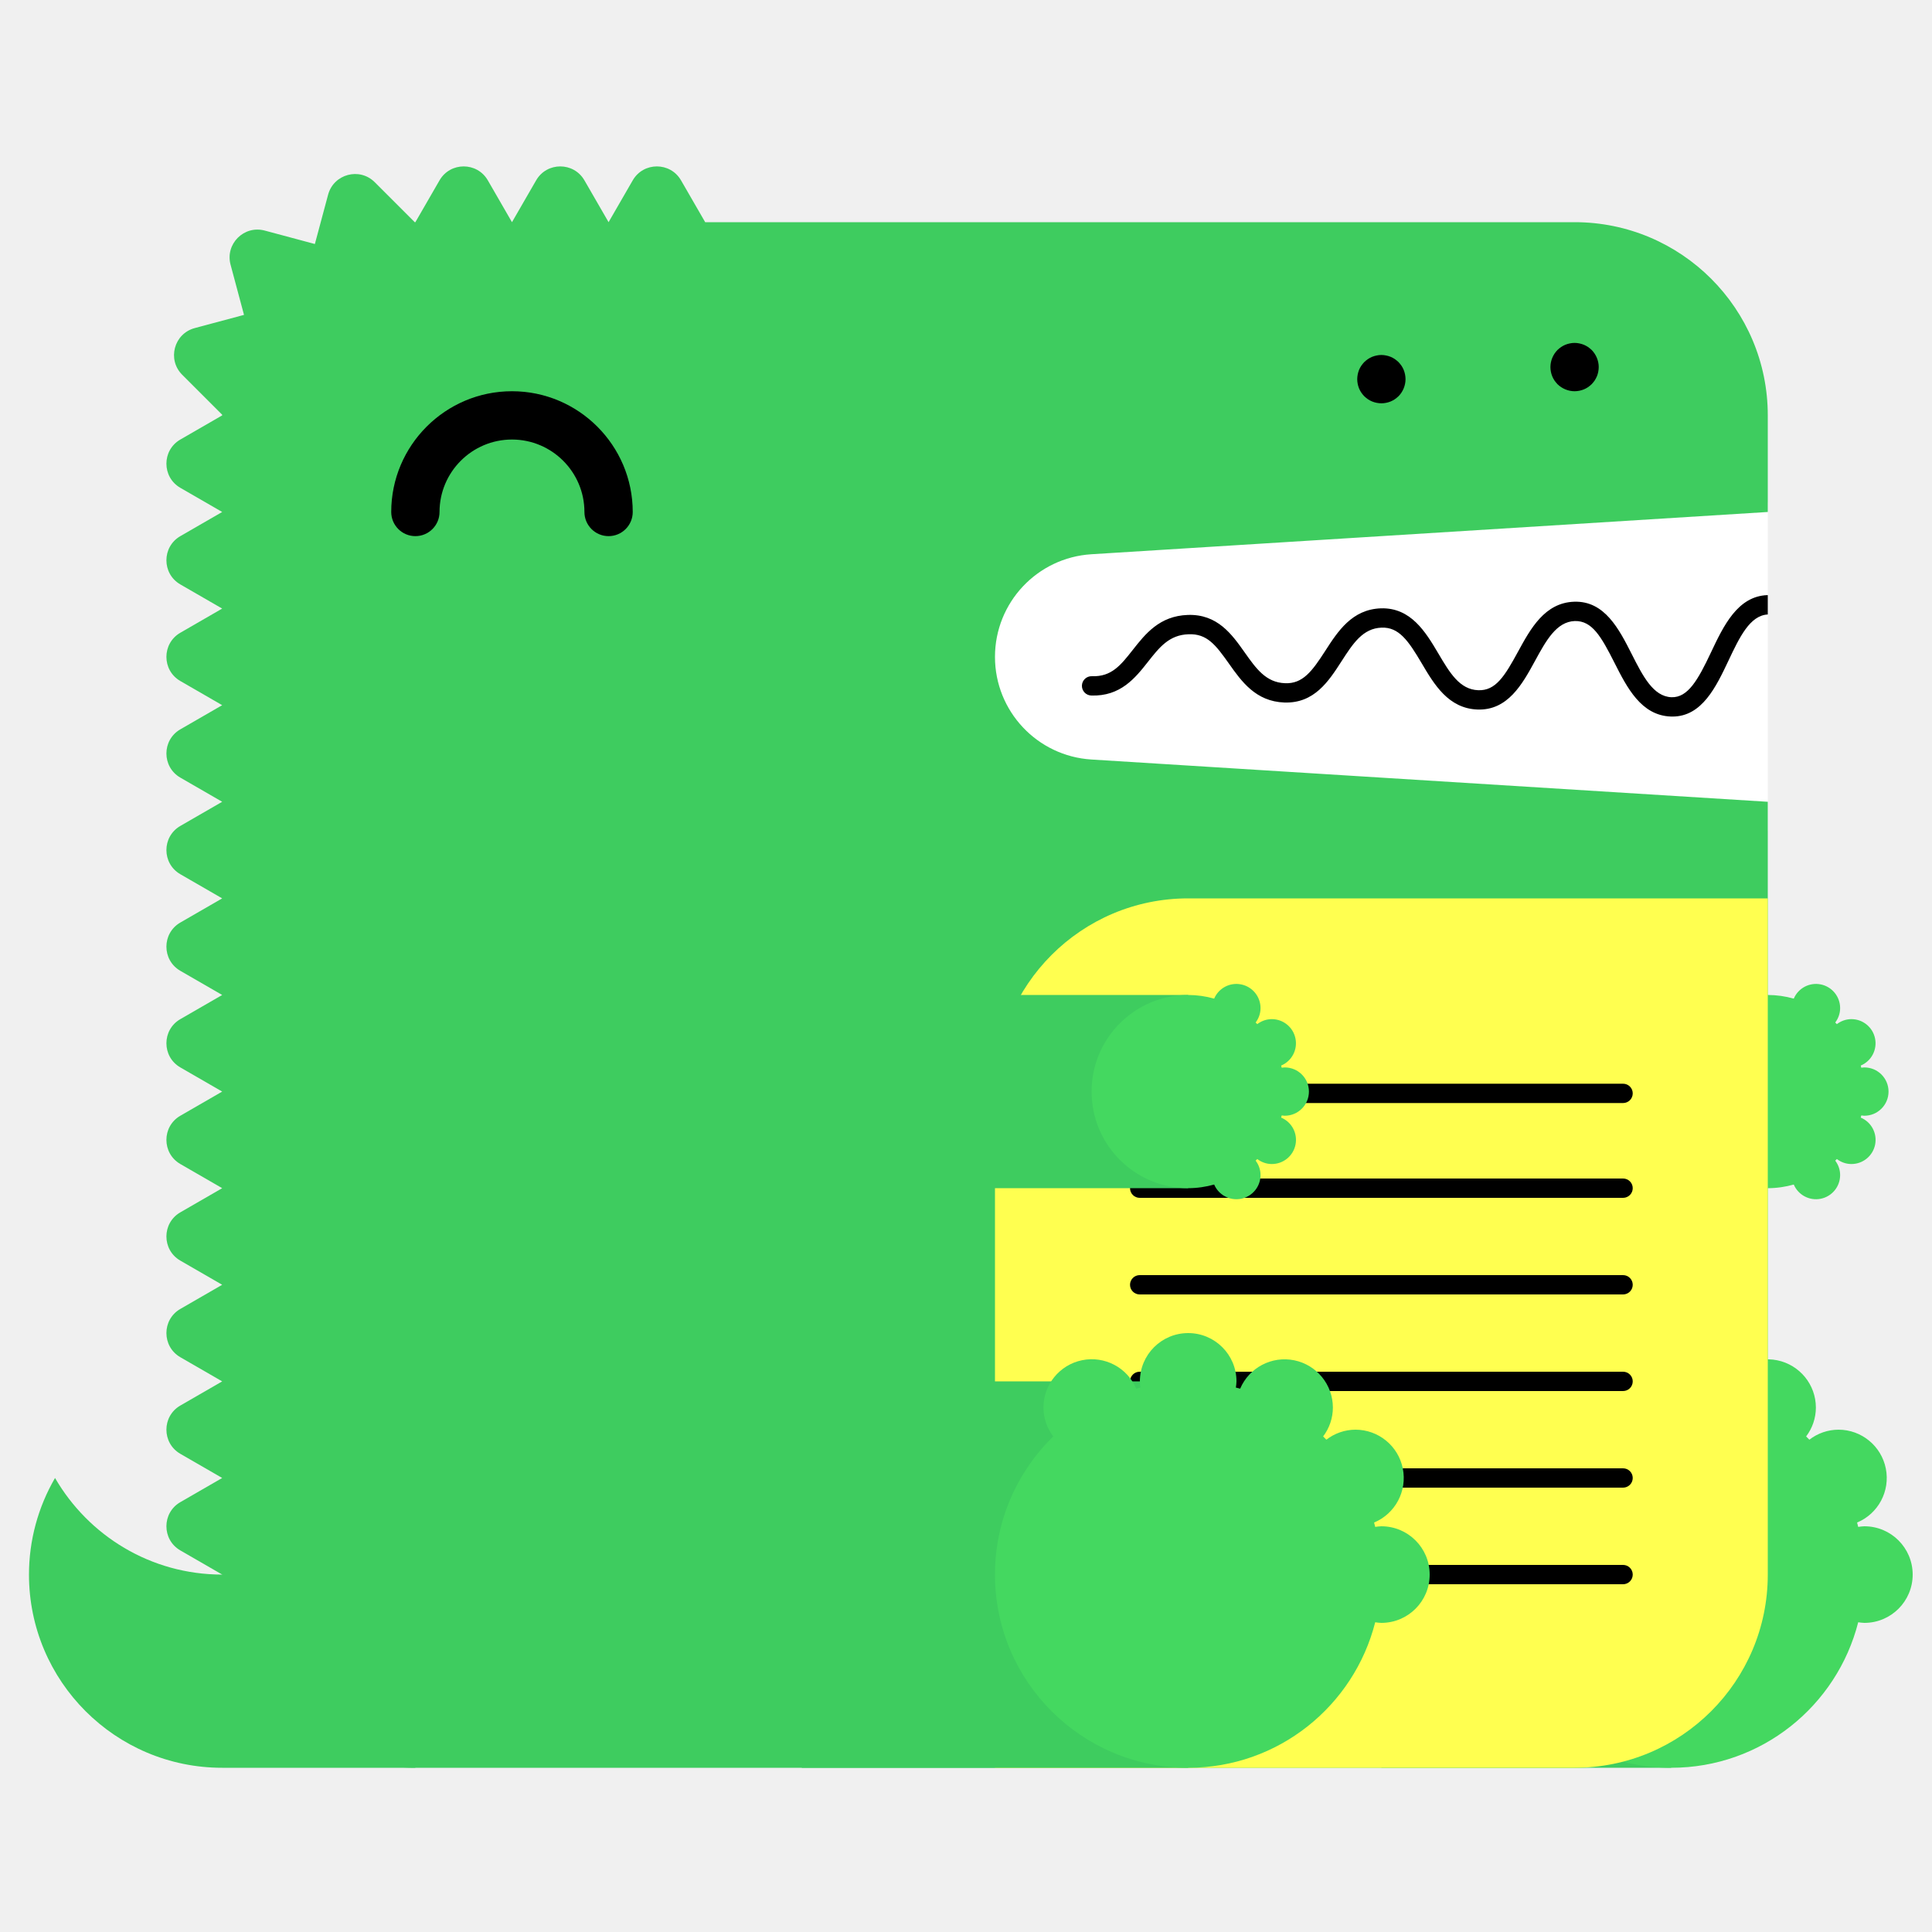
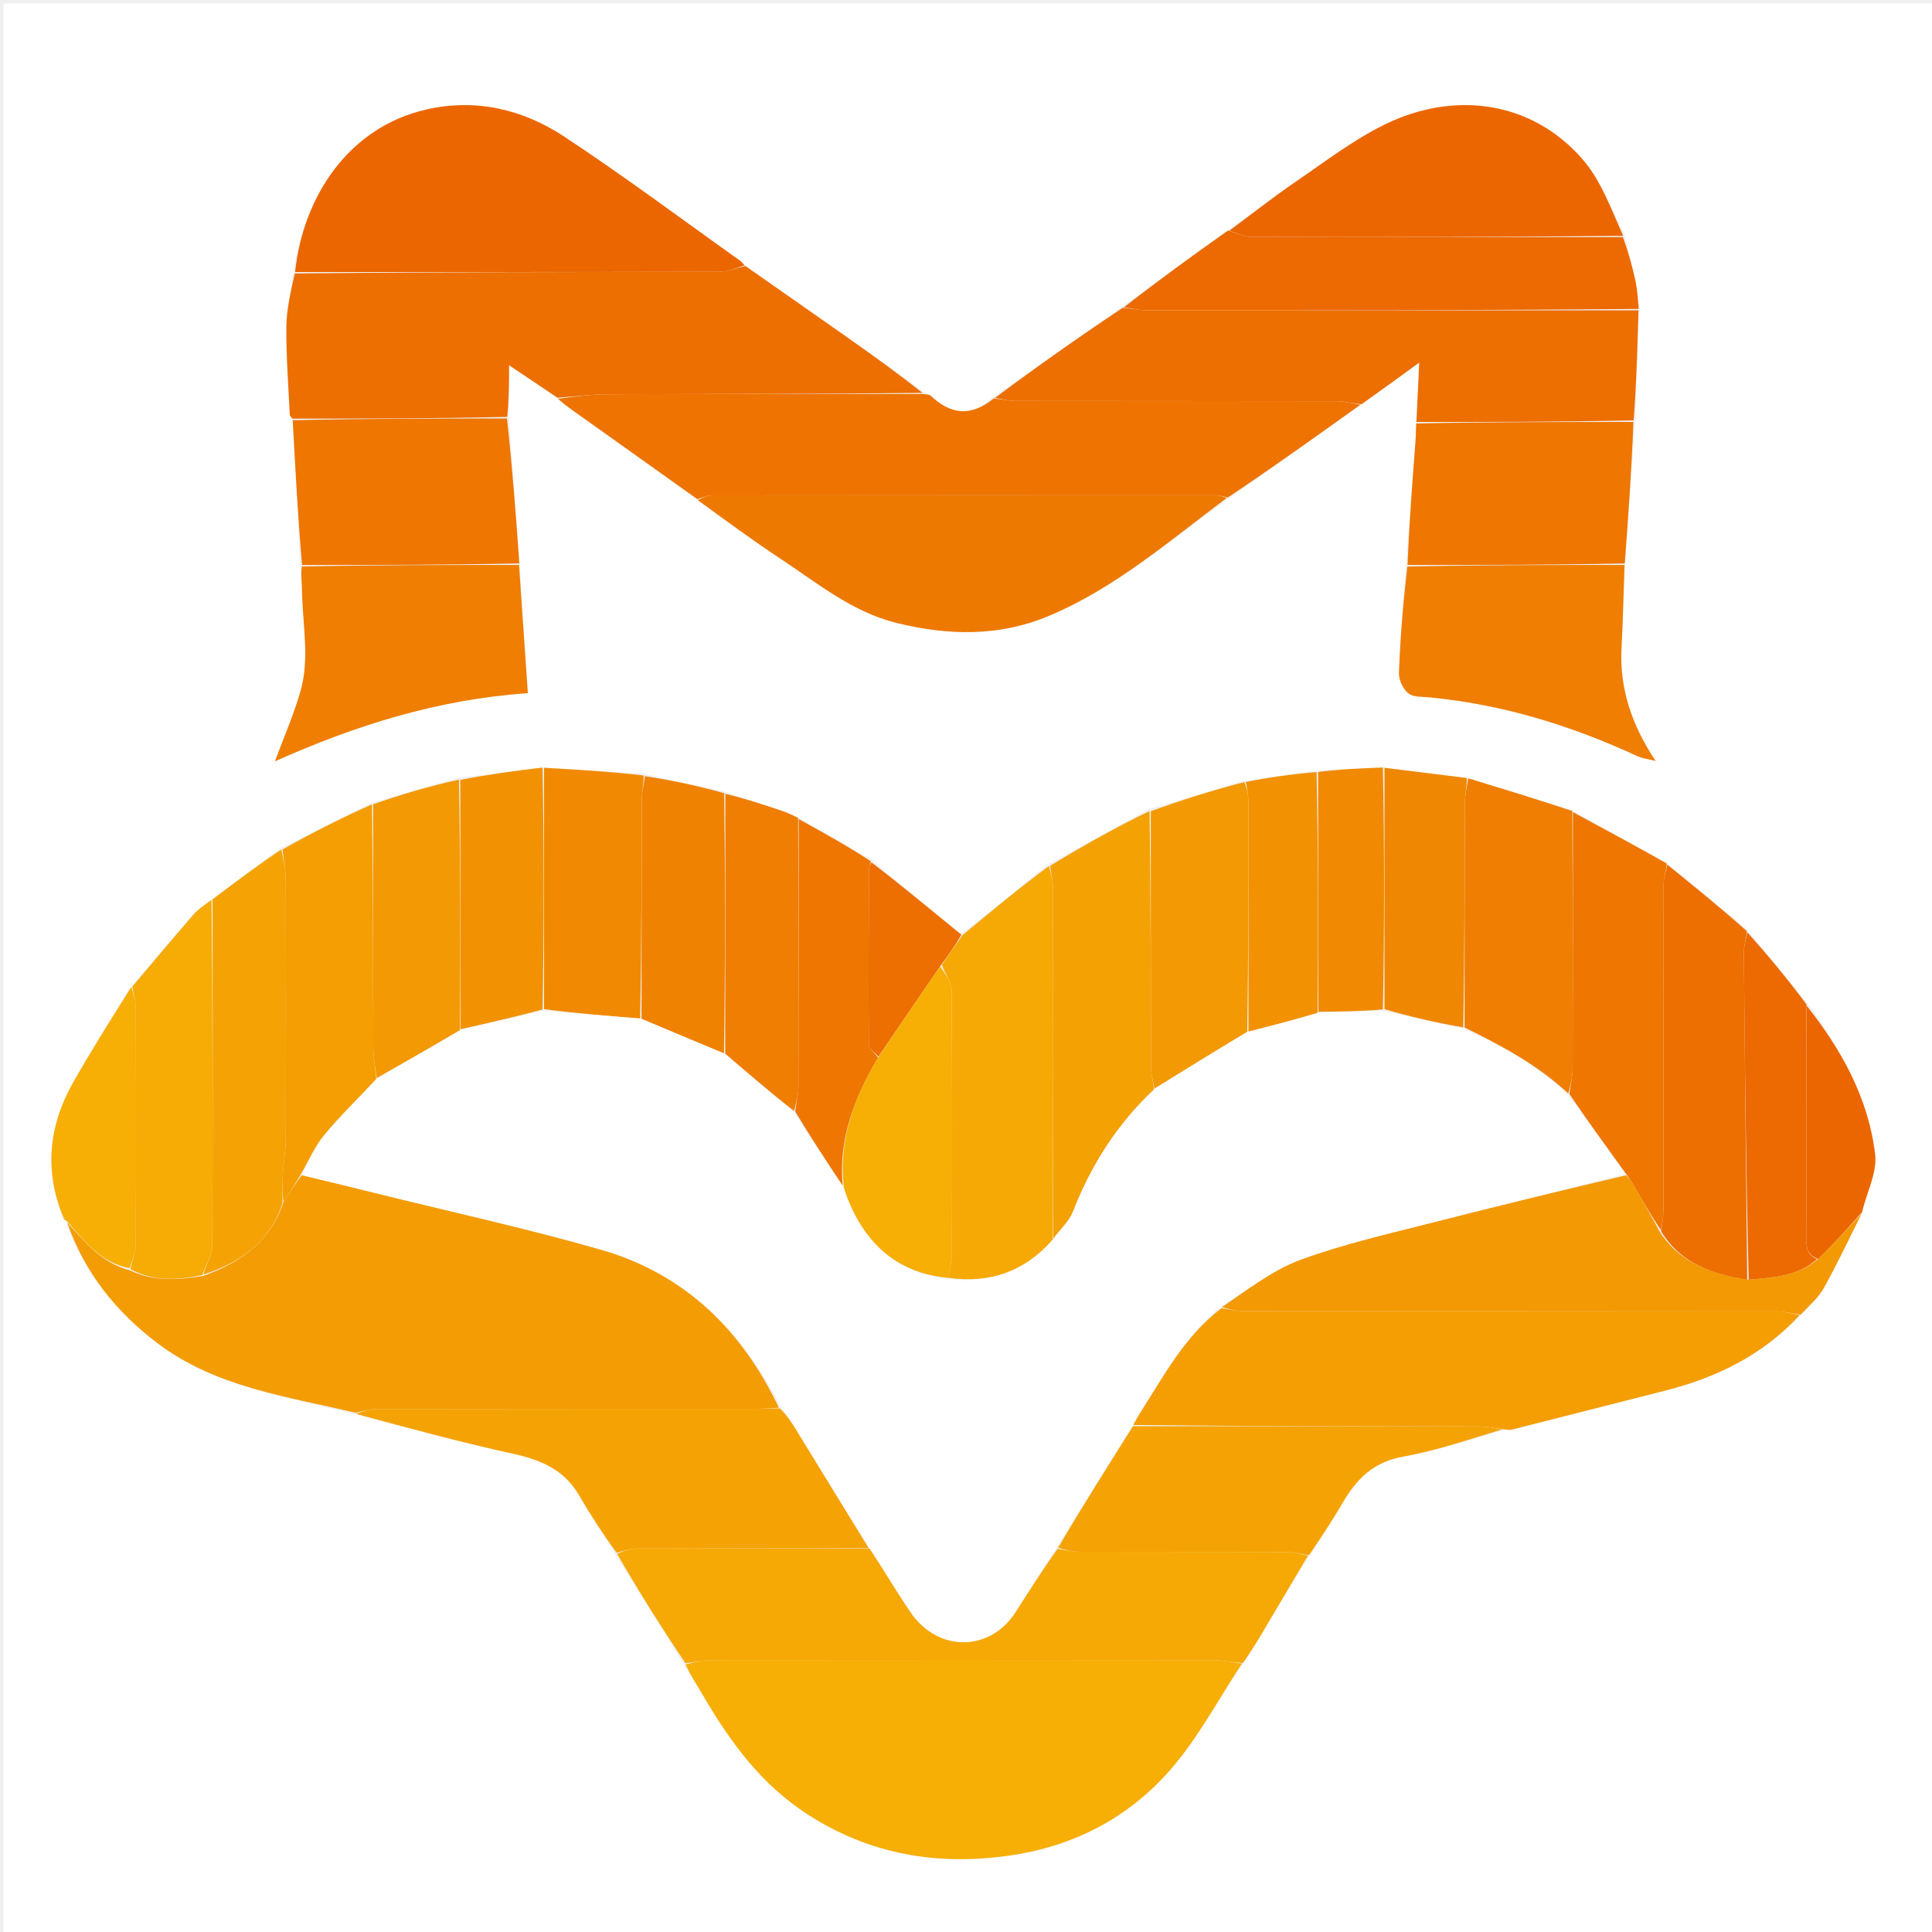
- <svg xmlns="http://www.w3.org/2000/svg" width="200" height="200" viewBox="0 0 200 200">
-   <g fill="none" fill-rule="evenodd">
-     <path fill="#FFF" d="M99 52h84v34H99z" />
-     <path d="M23 163c-7.398 0-13.843-4.027-17.303-10A19.886 19.886 0 0 0 3 163c0 11.046 8.954 20 20 20h20v-20H23z" fill="#3ECC5F" />
-     <path d="M112.98 57.376L183 53V43c0-11.046-8.954-20-20-20H73l-2.5-4.33c-1.112-1.925-3.889-1.925-5 0L63 23l-2.5-4.33c-1.111-1.925-3.889-1.925-5 0L53 23l-2.5-4.33c-1.111-1.925-3.889-1.925-5 0L43 23c-.022 0-.042.003-.065.003l-4.142-4.141c-1.57-1.571-4.252-.853-4.828 1.294l-1.369 5.104-5.192-1.392c-2.148-.575-4.111 1.389-3.535 3.536l1.39 5.193-5.102 1.367c-2.148.576-2.867 3.259-1.296 4.83l4.142 4.142c0 .021-.003.042-.003.064l-4.33 2.5c-1.925 1.111-1.925 3.889 0 5L23 53l-4.33 2.5c-1.925 1.111-1.925 3.889 0 5L23 63l-4.33 2.5c-1.925 1.111-1.925 3.889 0 5L23 73l-4.33 2.5c-1.925 1.111-1.925 3.889 0 5L23 83l-4.33 2.5c-1.925 1.111-1.925 3.889 0 5L23 93l-4.33 2.5c-1.925 1.111-1.925 3.889 0 5L23 103l-4.33 2.5c-1.925 1.111-1.925 3.889 0 5L23 113l-4.33 2.5c-1.925 1.111-1.925 3.889 0 5L23 123l-4.33 2.5c-1.925 1.111-1.925 3.889 0 5L23 133l-4.33 2.5c-1.925 1.111-1.925 3.889 0 5L23 143l-4.33 2.5c-1.925 1.111-1.925 3.889 0 5L23 153l-4.33 2.5c-1.925 1.111-1.925 3.889 0 5L23 163c0 11.046 8.954 20 20 20h120c11.046 0 20-8.954 20-20V83l-70.02-4.376A10.645 10.645 0 0 1 103 68c0-5.621 4.37-10.273 9.98-10.624" fill="#3ECC5F" />
-     <path fill="#3ECC5F" d="M143 183h30v-40h-30z" />
-     <path d="M193 158c-.219 0-.428.037-.639.064-.038-.15-.074-.301-.116-.451A5 5 0 0 0 190.32 148a4.96 4.96 0 0 0-3.016 1.036 26.531 26.531 0 0 0-.335-.336 4.955 4.955 0 0 0 1.011-2.987 5 5 0 0 0-9.599-1.959c-.148-.042-.297-.077-.445-.115.027-.211.064-.42.064-.639a5 5 0 0 0-5-5 5 5 0 0 0-5 5c0 .219.037.428.064.639-.148.038-.297.073-.445.115a4.998 4.998 0 0 0-9.599 1.959c0 1.125.384 2.151 1.011 2.987-3.717 3.632-6.031 8.693-6.031 14.3 0 11.046 8.954 20 20 20 9.339 0 17.16-6.41 19.361-15.064.211.027.42.064.639.064a5 5 0 0 0 5-5 5 5 0 0 0-5-5" fill="#44D860" />
-     <path fill="#3ECC5F" d="M153 123h30v-20h-30z" />
-     <path d="M193 115.5a2.5 2.5 0 1 0 0-5c-.109 0-.214.019-.319.032-.02-.075-.037-.15-.058-.225a2.501 2.501 0 0 0-.963-4.807c-.569 0-1.088.197-1.508.518a6.653 6.653 0 0 0-.168-.168c.314-.417.506-.931.506-1.494a2.5 2.5 0 0 0-4.8-.979A9.987 9.987 0 0 0 183 103c-5.522 0-10 4.478-10 10s4.478 10 10 10c.934 0 1.833-.138 2.69-.377a2.5 2.5 0 0 0 4.8-.979c0-.563-.192-1.077-.506-1.494.057-.055.113-.111.168-.168.42.321.939.518 1.508.518a2.5 2.5 0 0 0 .963-4.807c.021-.074.038-.15.058-.225.105.013.21.032.319.032" fill="#44D860" />
-     <path d="M63 55.5a2.5 2.5 0 0 1-2.5-2.5c0-4.136-3.364-7.5-7.5-7.5s-7.5 3.364-7.5 7.5a2.5 2.5 0 1 1-5 0c0-6.893 5.607-12.5 12.5-12.5S65.5 46.107 65.5 53a2.5 2.5 0 0 1-2.5 2.5" fill="#000" />
-     <path d="M103 183h60c11.046 0 20-8.954 20-20V93h-60c-11.046 0-20 8.954-20 20v70z" fill="#FFFF50" />
-     <path d="M168.02 124h-50.04a1 1 0 1 1 0-2h50.04a1 1 0 1 1 0 2m0 20h-50.04a1 1 0 1 1 0-2h50.04a1 1 0 1 1 0 2m0 20h-50.04a1 1 0 1 1 0-2h50.04a1 1 0 1 1 0 2m0-49.814h-50.04a1 1 0 1 1 0-2h50.04a1 1 0 1 1 0 2m0 19.814h-50.04a1 1 0 1 1 0-2h50.04a1 1 0 1 1 0 2m0 20h-50.04a1 1 0 1 1 0-2h50.04a1 1 0 1 1 0 2M183 61.611c-.012 0-.022-.006-.034-.005-3.09.105-4.552 3.196-5.842 5.923-1.346 2.85-2.387 4.703-4.093 4.647-1.889-.068-2.969-2.202-4.113-4.46-1.314-2.594-2.814-5.536-5.963-5.426-3.046.104-4.513 2.794-5.807 5.167-1.377 2.528-2.314 4.065-4.121 3.994-1.927-.07-2.951-1.805-4.136-3.813-1.321-2.236-2.848-4.75-5.936-4.664-2.994.103-4.465 2.385-5.763 4.4-1.373 2.13-2.335 3.428-4.165 3.351-1.973-.07-2.992-1.51-4.171-3.177-1.324-1.873-2.816-3.993-5.895-3.89-2.928.1-4.399 1.97-5.696 3.618-1.232 1.564-2.194 2.802-4.229 2.724a1 1 0 0 0-.072 2c3.017.101 4.545-1.8 5.872-3.487 1.177-1.496 2.193-2.787 4.193-2.855 1.926-.082 2.829 1.115 4.195 3.045 1.297 1.834 2.769 3.914 5.731 4.021 3.103.104 4.596-2.215 5.918-4.267 1.182-1.834 2.202-3.417 4.15-3.484 1.793-.067 2.769 1.35 4.145 3.681 1.297 2.197 2.766 4.686 5.787 4.796 3.125.108 4.634-2.62 5.949-5.035 1.139-2.088 2.214-4.06 4.119-4.126 1.793-.042 2.728 1.595 4.111 4.33 1.292 2.553 2.757 5.445 5.825 5.556l.169.003c3.064 0 4.518-3.075 5.805-5.794 1.139-2.41 2.217-4.68 4.067-4.773v-2z" fill="#000" />
-     <path fill="#3ECC5F" d="M83 183h40v-40H83z" />
-     <path d="M143 158c-.219 0-.428.037-.639.064-.038-.15-.074-.301-.116-.451A5 5 0 0 0 140.32 148a4.96 4.96 0 0 0-3.016 1.036 26.531 26.531 0 0 0-.335-.336 4.955 4.955 0 0 0 1.011-2.987 5 5 0 0 0-9.599-1.959c-.148-.042-.297-.077-.445-.115.027-.211.064-.42.064-.639a5 5 0 0 0-5-5 5 5 0 0 0-5 5c0 .219.037.428.064.639-.148.038-.297.073-.445.115a4.998 4.998 0 0 0-9.599 1.959c0 1.125.384 2.151 1.011 2.987-3.717 3.632-6.031 8.693-6.031 14.3 0 11.046 8.954 20 20 20 9.339 0 17.16-6.41 19.361-15.064.211.027.42.064.639.064a5 5 0 0 0 5-5 5 5 0 0 0-5-5" fill="#44D860" />
-     <path fill="#3ECC5F" d="M83 123h40v-20H83z" />
-     <path d="M133 115.5a2.5 2.5 0 1 0 0-5c-.109 0-.214.019-.319.032-.02-.075-.037-.15-.058-.225a2.501 2.501 0 0 0-.963-4.807c-.569 0-1.088.197-1.508.518a6.653 6.653 0 0 0-.168-.168c.314-.417.506-.931.506-1.494a2.5 2.5 0 0 0-4.8-.979A9.987 9.987 0 0 0 123 103c-5.522 0-10 4.478-10 10s4.478 10 10 10c.934 0 1.833-.138 2.69-.377a2.5 2.5 0 0 0 4.8-.979c0-.563-.192-1.077-.506-1.494.057-.055.113-.111.168-.168.42.321.939.518 1.508.518a2.5 2.5 0 0 0 .963-4.807c.021-.074.038-.15.058-.225.105.013.21.032.319.032" fill="#44D860" />
-     <path d="M143 41.75c-.16 0-.33-.02-.49-.05a2.52 2.52 0 0 1-.47-.14c-.15-.06-.29-.14-.431-.23-.13-.09-.259-.2-.38-.31-.109-.12-.219-.24-.309-.38s-.17-.28-.231-.43a2.619 2.619 0 0 1-.189-.96c0-.16.02-.33.05-.49.03-.16.08-.31.139-.47.061-.15.141-.29.231-.43.09-.13.2-.26.309-.38.121-.11.25-.22.38-.31.141-.09.281-.17.431-.23.149-.06.31-.11.47-.14.32-.07.65-.07.98 0 .159.03.32.08.47.14.149.06.29.14.43.23.13.09.259.2.38.31.11.12.22.25.31.38.09.14.17.28.23.43.06.16.11.31.14.47.029.16.05.33.05.49 0 .66-.271 1.31-.73 1.77-.121.11-.25.22-.38.31-.14.09-.281.17-.43.23a2.565 2.565 0 0 1-.96.19m20-1.25c-.66 0-1.3-.27-1.771-.73a3.802 3.802 0 0 1-.309-.38c-.09-.14-.17-.28-.231-.43a2.619 2.619 0 0 1-.189-.96c0-.66.27-1.3.729-1.77.121-.11.25-.22.38-.31.141-.09.281-.17.431-.23.149-.06.31-.11.47-.14.32-.07.66-.07.98 0 .159.03.32.08.47.14.149.06.29.14.43.23.13.09.259.2.38.31.459.47.73 1.11.73 1.77 0 .16-.021.33-.05.49-.03.16-.08.32-.14.47-.07.15-.14.29-.23.43-.09.13-.2.26-.31.38-.121.11-.25.22-.38.31-.14.09-.281.17-.43.23a2.565 2.565 0 0 1-.96.19" fill="#000" />
-   </g>
+ <svg xmlns="http://www.w3.org/2000/svg" version="1.1" id="Layer_1" x="0px" y="0px" width="100%" viewBox="0 0 554 554" enable-background="new 0 0 554 554" xml:space="preserve">
+   <path fill="#FFFFFF" opacity="1" stroke="none" d=" M555,212   C555,326.667 555,440.833 555,555   C370.333,555 185.667,555 1,555   C1,370.333 1,185.667 1,1   C185.667,1 370.333,1 555,1   C555,71.167 555,141.333 555,212  M18.964,350.039   C18.964,350.039 18.903,350.059 18.984,350.818   C24.222,364.832 33.114,376.003 44.991,385.036   C61.861,397.868 82.276,400.39 102.366,405.776   C117.144,409.486 131.849,413.53 146.729,416.773   C154.765,418.524 161.622,421.211 165.967,428.654   C169.32,434.398 172.971,439.969 176.79,446.237   C183.249,456.49 189.709,466.743 196.235,477.688   C198.067,480.569 199.995,483.394 201.714,486.341   C209.424,499.558 218.289,511.654 231.441,520.177   C249.21,531.693 268.437,535.029 289.202,532.119   C307.816,529.51 323.608,521.271 335.704,507.362   C343.639,498.237 349.389,487.212 356.727,476.71   C358.334,474.109 359.979,471.531 361.543,468.905   C366.063,461.315 370.551,453.706 375.685,445.808   C378.788,440.885 382.044,436.051 384.957,431.018   C388.933,424.15 393.781,419.218 402.293,417.7   C412.041,415.961 421.513,412.669 431.921,410.006   C432.419,410 432.941,410.091 433.41,409.972   C448.139,406.239 462.862,402.485 477.587,398.734   C492.348,394.974 505.58,388.496 516.67,376.824   C518.8,374.357 521.414,372.16 522.965,369.371   C526.846,362.397 530.245,355.155 533.987,347.261   C535.324,341.834 538.307,336.213 537.693,331.017   C535.768,314.749 527.874,300.776 517.997,287.177   C512.345,280.413 506.693,273.649 500.784,266.273   C493.224,260.165 485.664,254.057 477.816,247.309   C468.889,242.5 459.962,237.69 450.672,232.234   C440.782,229.212 430.893,226.19 420.162,223.022   C412.442,222.07 404.722,221.119 396.075,220.024   C390.038,220.31 384.001,220.596 377.06,220.981   C370.339,221.97 363.618,222.958 356.064,223.99   C347.377,226.716 338.69,229.442 329.268,232.039   C319.829,237.323 310.391,242.607 300.246,247.995   C292.159,254.719 284.072,261.443 275.371,267.869   C266.931,260.878 258.49,253.887 249.736,246.275   C242.836,242.475 235.936,238.675 228.679,234.235   C227.049,233.606 225.44,232.914 223.785,232.36   C218.533,230.601 213.263,228.893 207.307,226.818   C199.872,225.267 192.436,223.717 184.252,221.77   C174.835,221.236 165.419,220.702 155.14,220.023   C147.427,221.071 139.715,222.118 131.205,223.045   C123.137,225.419 115.069,227.794 106.285,230.254   C97.858,234.558 89.43,238.863 80.32,243.232   C73.866,248.117 67.412,253.001 60.337,258.167   C58.716,259.501 56.869,260.64 55.511,262.204   C49.58,269.034 43.791,275.987 37.323,283.183   C31.859,292.241 26.191,301.183 20.982,310.384   C13.985,322.744 12.602,335.68 18.129,349.547   C18.405,349.732 18.682,349.918 18.964,350.039  M148.974,161.106   C147.927,147.403 146.881,133.7 145.974,119.08   C145.974,114.218 145.974,109.356 145.974,104.731   C150.21,107.566 155.048,110.805 160.173,114.679   C161.465,115.641 162.741,116.626 164.052,117.561   C176.016,126.083 187.986,134.596 200.263,143.726   C208.095,149.233 215.8,154.932 223.788,160.201   C234.426,167.218 244.364,175.502 257.195,178.655   C271.851,182.256 286.429,182.568 300.484,176.725   C319.701,168.737 335.336,155.052 352.689,142.819   C365.163,133.894 377.637,124.97 390.737,115.771   C396.01,111.939 401.282,108.107 406.968,103.974   C406.675,110.187 406.421,115.592 406.02,121.871   C405.996,123.198 406.038,124.53 405.938,125.851   C405.028,137.901 404.093,149.949 403.02,162.913   C402.35,172.919 401.517,182.919 401.15,192.936   C401.077,194.918 402.309,197.566 403.835,198.806   C405.257,199.962 407.859,199.77 409.961,199.972   C430.876,201.984 450.628,208.06 469.619,216.869   C470.875,217.452 472.335,217.596 474.741,218.209   C467.716,207.594 464.359,197.257 464.973,185.736   C465.393,177.83 465.556,169.911 465.975,161.132   C466.928,147.754 467.881,134.375 468.975,120.078   C469.261,109.718 469.547,99.359 469.974,88.161   C469.648,85.61 469.5,83.022 468.958,80.518   C468.048,76.317 466.889,72.17 465.964,67.245   C462.013,60.035 459.158,51.878 453.902,45.796   C439.022,28.577 416.586,26.094 397.001,35.738   C387.908,40.216 379.693,46.537 371.272,52.302   C364.852,56.696 358.734,61.532 351.745,66.101   C341.795,73.384 331.845,80.667 321.261,88.222   C309.139,96.798 297.016,105.374 284.245,114.236   C278.216,119.706 272.485,118.76 266.898,113.493   C266.494,113.113 265.718,113.127 264.828,112.326   C257.841,107.341 250.878,102.322 243.862,97.378   C233.837,90.315 223.774,83.306 213.26,75.831   C212.917,75.472 212.622,75.046 212.224,74.763   C195.424,62.823 178.908,50.449 161.705,39.12   C149.855,31.316 136.361,28.139 122.118,31.431   C100.026,36.536 86.934,56.252 83.994,78.829   C83.329,83.811 82.153,88.788 82.114,93.775   C82.05,102.16 82.699,110.551 83.097,118.937   C83.115,119.317 83.612,119.675 83.981,120.968   C84.709,134.644 85.437,148.321 86.02,162.881   C86.223,164.993 86.579,167.103 86.603,169.217   C86.716,178.96 88.914,188.809 86.112,198.413   C84.177,205.046 81.387,211.429 78.835,218.312   C101.84,208.018 125.529,200.522 151.357,198.767   C150.498,186.25 149.666,174.124 148.974,161.106  z" />
+   <path fill="#F49C04" opacity="1" stroke="none" d=" M101.956,405.112   C82.276,400.39 61.861,397.868 44.991,385.036   C33.114,376.003 24.222,364.832 19.261,350.559   C24.373,356.124 29.063,362.131 37.242,364.285   C44.147,367.559 51.052,367.055 58.326,365.855   C69.047,361.984 77.464,356.125 81.268,344.784   C83.064,342.03 84.591,339.492 86.518,336.973   C93.684,338.661 100.451,340.325 107.214,342.002   C128.956,347.394 150.873,352.179 172.393,358.35   C196.376,365.227 212.813,381.51 223.338,403.661   C220.669,403.851 218.511,403.99 216.352,403.99   C180.092,404.004 143.832,403.983 107.572,404.047   C105.7,404.051 103.828,404.741 101.956,405.112  z" />
+   <path fill="#F7AE05" opacity="1" stroke="none" d=" M356.118,477.037   C349.389,487.212 343.639,498.237 335.704,507.362   C323.608,521.271 307.816,529.51 289.202,532.119   C268.437,535.029 249.21,531.693 231.441,520.177   C218.289,511.654 209.424,499.558 201.714,486.341   C199.995,483.394 198.067,480.569 196.605,477.281   C199.26,476.583 201.546,476.039 203.833,476.037   C251.812,475.988 299.791,475.983 347.769,476.044   C350.553,476.048 353.335,476.692 356.118,477.037  z" />
+   <path fill="#ED6E01" opacity="1" stroke="none" d=" M213.727,76.274   C223.774,83.306 233.837,90.315 243.862,97.378   C250.878,102.322 257.841,107.341 264.495,112.655   C234.353,112.989 204.544,112.947 174.735,113.047   C169.785,113.063 164.836,113.695 159.886,114.043   C155.048,110.805 150.21,107.566 145.974,104.731   C145.974,109.356 145.974,114.218 145.446,119.539   C124.574,120.014 104.23,120.028 83.885,120.043   C83.612,119.675 83.115,119.317 83.097,118.937   C82.699,110.551 82.05,102.16 82.114,93.775   C82.153,88.788 83.329,83.811 84.539,78.414   C125.454,77.999 165.824,78.03 206.195,77.926   C208.707,77.92 211.216,76.85 213.727,76.274  z" />
+   <path fill="#EE7301" opacity="1" stroke="none" d=" M160.03,114.361   C164.836,113.695 169.785,113.063 174.735,113.047   C204.544,112.947 234.353,112.989 264.639,112.971   C265.718,113.127 266.494,113.113 266.898,113.493   C272.485,118.76 278.216,119.706 284.96,114.262   C287.629,114.526 289.583,114.967 291.536,114.969   C322.131,115.013 352.726,114.978 383.321,115.045   C385.585,115.05 387.848,115.697 390.111,116.045   C377.637,124.97 365.163,133.894 352.085,142.648   C350.51,142.318 349.539,142.021 348.568,142.021   C300.407,141.998 252.245,141.991 204.083,142.047   C202.707,142.048 201.331,142.741 199.955,143.111   C187.986,134.596 176.016,126.083 164.052,117.561   C162.741,116.626 161.465,115.641 160.03,114.361  z" />
+   <path fill="#F49E04" opacity="1" stroke="none" d=" M516.05,377.105   C505.58,388.496 492.348,394.974 477.587,398.734   C462.862,402.485 448.139,406.239 433.41,409.972   C432.941,410.091 432.419,410 431.122,409.859   C428.207,409.475 426.091,409.034 423.975,409.03   C390.943,408.975 357.911,408.975 324.938,408.606   C325.667,407.16 326.322,406.061 327.008,404.982   C333.782,394.327 339.796,383.093 350.275,375.126   C352.791,375.527 354.915,375.968 357.039,375.97   C408,376.009 458.96,375.987 509.921,376.047   C511.964,376.049 514.007,376.736 516.05,377.105  z" />
+   <path fill="#F6A804" opacity="1" stroke="none" d=" M356.422,476.874   C353.335,476.692 350.553,476.048 347.769,476.044   C299.791,475.983 251.812,475.988 203.833,476.037   C201.546,476.039 199.26,476.583 196.571,476.935   C189.709,466.743 183.249,456.49 176.959,445.564   C179.044,444.594 180.96,444.045 182.877,444.039   C204.958,443.966 227.04,443.976 249.435,444.106   C253.528,450.284 257.113,456.452 261.126,462.326   C268.989,473.839 283.849,473.65 291.155,462.329   C295.093,456.226 298.973,450.086 303.273,444.126   C305.622,444.527 307.576,444.964 309.532,444.969   C329.497,445.02 349.462,444.971 369.427,445.048   C371.303,445.055 373.176,445.737 375.051,446.105   C370.551,453.706 366.063,461.315 361.543,468.905   C359.979,471.531 358.334,474.109 356.422,476.874  z" />
+   <path fill="#ED6E01" opacity="1" stroke="none" d=" M390.424,115.908   C387.848,115.697 385.585,115.05 383.321,115.045   C352.726,114.978 322.131,115.013 291.536,114.969   C289.583,114.967 287.629,114.526 285.285,114.119   C297.016,105.374 309.139,96.798 321.968,88.255   C324.798,88.526 326.919,88.968 329.041,88.97   C375.972,89.009 422.902,88.999 469.833,88.999   C469.547,99.359 469.261,109.718 468.447,120.538   C447.334,120.998 426.75,120.998 406.166,120.997   C406.421,115.592 406.675,110.187 406.968,103.974   C401.282,108.107 396.01,111.939 390.424,115.908  z" />
+   <path fill="#EC6600" opacity="1" stroke="none" d=" M213.494,76.053   C211.216,76.85 208.707,77.92 206.195,77.926   C165.824,78.03 125.454,77.999 84.625,77.998   C86.934,56.252 100.026,36.536 122.118,31.431   C136.361,28.139 149.855,31.316 161.705,39.12   C178.908,50.449 195.424,62.823 212.224,74.763   C212.622,75.046 212.917,75.472 213.494,76.053  z" />
+   <path fill="#EE7901" opacity="1" stroke="none" d=" M200.109,143.418   C201.331,142.741 202.707,142.048 204.083,142.047   C252.245,141.991 300.407,141.998 348.568,142.021   C349.539,142.021 350.51,142.318 351.765,142.792   C335.336,155.052 319.701,168.737 300.484,176.725   C286.429,182.568 271.851,182.256 257.195,178.655   C244.364,175.502 234.426,167.218 223.788,160.201   C215.8,154.932 208.095,149.233 200.109,143.418  z" />
+   <path fill="#F39903" opacity="1" stroke="none" d=" M516.36,376.964   C514.007,376.736 511.964,376.049 509.921,376.047   C458.96,375.987 408,376.009 357.039,375.97   C354.915,375.968 352.791,375.527 350.422,374.81   C357.702,369.879 364.785,364.23 372.854,361.254   C385.265,356.676 398.304,353.748 411.163,350.456   C429.374,345.793 447.663,341.436 466.275,337.011   C467.236,337.993 467.89,338.883 468.438,339.834   C470.965,344.217 473.463,348.618 476.016,353.356   C482.053,362.492 491.187,365.358 501.44,366.954   C508.661,366.299 515.544,365.928 521.379,361.007   C525.758,356.642 529.798,352.331 533.838,348.02   C530.245,355.155 526.846,362.397 522.965,369.371   C521.414,372.16 518.8,374.357 516.36,376.964  z" />
+   <path fill="#F5A304" opacity="1" stroke="none" d=" M249.121,443.963   C227.04,443.976 204.958,443.966 182.877,444.039   C180.96,444.045 179.044,444.594 176.808,445.254   C172.971,439.969 169.32,434.398 165.967,428.654   C161.622,421.211 154.765,418.524 146.729,416.773   C131.849,413.53 117.144,409.486 102.161,405.444   C103.828,404.741 105.7,404.051 107.572,404.047   C143.832,403.983 180.092,404.004 216.352,403.99   C218.511,403.99 220.669,403.851 223.598,403.854   C225.606,405.817 226.895,407.672 228.076,409.594   C235.105,421.042 242.109,432.505 249.121,443.963  z" />
+   <path fill="#F6A804" opacity="1" stroke="none" d=" M275.985,268.166   C284.072,261.443 292.159,254.719 300.767,248.335   C301.526,250.791 301.966,252.907 301.97,255.025   C302.026,288.397 302.027,321.77 301.907,355.446   C293.82,364.738 283.747,368.035 272.002,366.419   C272.335,363.718 272.95,361.436 272.956,359.152   C273.025,334.04 273.079,308.927 272.866,283.817   C272.847,281.521 270.95,279.242 270.073,276.651   C272.142,273.62 274.064,270.893 275.985,268.166  z" />
+   <path fill="#EC6600" opacity="1" stroke="none" d=" M352.481,66.171   C358.734,61.532 364.852,56.696 371.272,52.302   C379.693,46.537 387.908,40.216 397.001,35.738   C416.586,26.094 439.022,28.577 453.902,45.796   C459.158,51.878 462.013,60.035 465.441,67.622   C429.53,68 394.141,68.031 358.752,67.922   C356.66,67.915 354.571,66.781 352.481,66.171  z" />
+   <path fill="#F5A304" opacity="1" stroke="none" d=" M375.368,445.957   C373.176,445.737 371.303,445.055 369.427,445.048   C349.462,444.971 329.497,445.02 309.532,444.969   C307.576,444.964 305.622,444.527 303.423,443.805   C310.413,431.867 317.646,420.415 324.879,408.963   C357.911,408.975 390.943,408.975 423.975,409.03   C426.091,409.034 428.207,409.475 430.714,409.882   C421.513,412.669 412.041,415.961 402.293,417.7   C393.781,419.218 388.933,424.15 384.957,431.018   C382.044,436.051 378.788,440.885 375.368,445.957  z" />
+   <path fill="#EC6A01" opacity="1" stroke="none" d=" M352.113,66.136   C354.571,66.781 356.66,67.915 358.752,67.922   C394.141,68.031 429.53,68 465.377,68   C466.889,72.17 468.048,76.317 468.958,80.518   C469.5,83.022 469.648,85.61 469.903,88.58   C422.902,88.999 375.972,89.009 329.041,88.97   C326.919,88.968 324.798,88.526 322.285,88.119   C331.845,80.667 341.795,73.384 352.113,66.136  z" />
+   <path fill="#EF7E02" opacity="1" stroke="none" d=" M465.835,161.998   C465.556,169.911 465.393,177.83 464.973,185.736   C464.359,197.257 467.716,207.594 474.741,218.209   C472.335,217.596 470.875,217.452 469.619,216.869   C450.628,208.06 430.876,201.984 409.961,199.972   C407.859,199.77 405.257,199.962 403.835,198.806   C402.309,197.566 401.077,194.918 401.15,192.936   C401.517,182.919 402.35,172.919 403.55,162.456   C424.665,161.999 445.25,161.998 465.835,161.998  z" />
+   <path fill="#EF7E02" opacity="1" stroke="none" d=" M148.835,161.998   C149.666,174.124 150.498,186.25 151.357,198.767   C125.529,200.522 101.84,208.018 78.835,218.312   C81.387,211.429 84.177,205.046 86.112,198.413   C88.914,188.809 86.716,178.96 86.603,169.217   C86.579,167.103 86.223,164.993 86.55,162.44   C107.665,161.999 128.25,161.998 148.835,161.998  z" />
+   <path fill="#EE7601" opacity="1" stroke="none" d=" M148.904,161.552   C128.25,161.998 107.665,161.999 86.623,161.998   C85.437,148.321 84.709,134.644 83.933,120.506   C104.23,120.028 124.574,120.014 145.376,119.998   C146.881,133.7 147.927,147.403 148.904,161.552  z" />
+   <path fill="#F4A104" opacity="1" stroke="none" d=" M302.041,355.143   C302.027,321.77 302.026,288.397 301.97,255.025   C301.966,252.907 301.526,250.791 301.121,248.283   C310.391,242.607 319.829,237.323 329.635,232.561   C330.001,257.332 329.975,281.582 330.045,305.831   C330.051,307.928 330.691,310.023 330.906,312.423   C320.296,322.427 312.884,334.117 307.707,347.396   C306.584,350.277 303.969,352.576 302.041,355.143  z" />
+   <path fill="#EE7601" opacity="1" stroke="none" d=" M465.905,161.565   C445.25,161.998 424.665,161.999 403.623,161.998   C404.093,149.949 405.028,137.901 405.938,125.851   C406.038,124.53 405.996,123.198 406.093,121.434   C426.75,120.998 447.334,120.998 468.376,120.998   C467.881,134.375 466.928,147.754 465.905,161.565  z" />
+   <path fill="#ED6E01" opacity="1" stroke="none" d=" M501.008,366.932   C491.187,365.358 482.053,362.492 476.32,353.065   C476.719,350.621 476.981,348.813 476.982,347.004   C477.007,315.863 476.981,284.721 477.047,253.58   C477.051,251.702 477.736,249.826 478.104,247.95   C485.664,254.057 493.224,260.165 500.892,267.01   C500.668,269.533 500.033,271.322 500.048,273.106   C500.321,304.382 500.673,335.657 501.008,366.932  z" />
+   <path fill="#EE7601" opacity="1" stroke="none" d=" M477.96,247.629   C477.736,249.826 477.051,251.702 477.047,253.58   C476.981,284.721 477.007,315.863 476.982,347.004   C476.981,348.813 476.719,350.621 476.276,352.721   C473.463,348.618 470.965,344.217 468.438,339.834   C467.89,338.883 467.236,337.993 466.308,336.647   C460.644,328.852 455.302,321.484 450.019,313.693   C450.385,310.998 450.953,308.725 450.96,306.451   C451.036,281.928 451.023,257.404 451.035,232.88   C459.962,237.69 468.889,242.5 477.96,247.629  z" />
+   <path fill="#EF7E02" opacity="1" stroke="none" d=" M450.854,232.557   C451.023,257.404 451.036,281.928 450.96,306.451   C450.953,308.725 450.385,310.998 449.707,313.555   C440.94,305.41 430.695,299.882 419.974,294.643   C419.991,272.938 419.963,251.71 420.044,230.481   C420.053,228.042 420.669,225.605 421.003,223.167   C430.893,226.19 440.782,229.212 450.854,232.557  z" />
+   <path fill="#F5A304" opacity="1" stroke="none" d=" M81,345   C77.464,356.125 69.047,361.984 58.336,365.469   C59.012,362.589 60.857,359.958 60.871,357.316   C61.054,324.174 60.972,291.03 60.957,257.886   C67.412,253.001 73.866,248.117 80.673,243.612   C81.35,246.772 81.949,249.551 81.957,252.331   C82.031,277.102 82.034,301.874 81.96,326.645   C81.95,329.928 81.297,333.204 81.11,336.493   C80.949,339.321 81.027,342.164 81,345  z" />
+   <path fill="#F49E04" opacity="1" stroke="none" d=" M81.268,344.784   C81.027,342.164 80.949,339.321 81.11,336.493   C81.297,333.204 81.95,329.928 81.96,326.645   C82.034,301.874 82.031,277.102 81.957,252.331   C81.949,249.551 81.35,246.772 81.014,243.58   C89.43,238.863 97.858,234.558 106.643,230.668   C107,254.322 106.966,277.561 107.046,300.801   C107.055,303.575 107.691,306.346 107.9,309.429   C102.821,314.935 97.6,319.899 93.04,325.412   C90.213,328.829 88.391,333.078 86.118,336.954   C84.591,339.492 83.064,342.03 81.268,344.784  z" />
+   <path fill="#F6AB05" opacity="1" stroke="none" d=" M60.647,258.026   C60.972,291.03 61.054,324.174 60.871,357.316   C60.857,359.958 59.012,362.589 58.007,365.611   C51.052,367.055 44.147,367.559 37.419,363.94   C37.903,361.147 38.917,358.984 38.928,356.816   C39.045,334.266 39.028,311.716 38.954,289.167   C38.948,287.075 38.301,284.986 37.951,282.895   C43.791,275.987 49.58,269.034 55.511,262.204   C56.869,260.64 58.716,259.501 60.647,258.026  z" />
+   <path fill="#F39903" opacity="1" stroke="none" d=" M331.036,312.12   C330.691,310.023 330.051,307.928 330.045,305.831   C329.975,281.582 330.001,257.332 330.002,232.625   C338.69,229.442 347.377,226.716 356.795,224.254   C357.684,226.32 357.977,228.122 357.979,229.925   C358.012,251.894 358.001,273.864 357.637,295.912   C348.527,301.367 339.781,306.743 331.036,312.12  z" />
+   <path fill="#F18A02" opacity="1" stroke="none" d=" M156.003,220.167   C165.419,220.702 174.835,221.236 184.564,222.371   C184.584,225.086 184.046,227.199 184.038,229.314   C183.962,250.249 183.975,271.185 183.541,292.07   C174.081,291.291 165.042,290.562 156.002,289.375   C156.002,266 156.002,243.084 156.003,220.167  z" />
+   <path fill="#F39903" opacity="1" stroke="none" d=" M108.037,309.119   C107.691,306.346 107.055,303.575 107.046,300.801   C106.966,277.561 107,254.322 107.001,230.625   C115.069,227.794 123.137,225.419 131.603,223.563   C132.012,247.762 132.023,271.443 131.855,295.44   C123.796,300.211 115.916,304.665 108.037,309.119  z" />
+   <path fill="#F08202" opacity="1" stroke="none" d=" M183.962,292.12   C183.975,271.185 183.962,250.249 184.038,229.314   C184.046,227.199 184.584,225.086 184.938,222.569   C192.436,223.717 199.872,225.267 207.654,227.45   C207.987,252.761 207.973,277.44 207.596,302.063   C199.475,298.711 191.719,295.416 183.962,292.12  z" />
+   <path fill="#EE7601" opacity="1" stroke="none" d=" M229.036,234.875   C235.936,238.675 242.836,242.475 249.724,246.976   C249.526,248.136 249.181,248.594 249.179,249.054   C249.103,265.924 249.004,282.794 249.135,299.662   C249.144,300.777 250.932,301.877 251.769,303.302   C244.95,314.853 240.385,326.652 241.623,339.921   C236.855,332.881 232.407,326 228.017,318.696   C228.384,316 228.953,313.727 228.959,311.452   C229.035,285.927 229.024,260.401 229.036,234.875  z" />
+   <path fill="#F29203" opacity="1" stroke="none" d=" M132.035,295.124   C132.023,271.443 132.012,247.762 132.001,223.624   C139.715,222.118 147.427,221.071 155.572,220.095   C156.002,243.084 156.002,266 155.582,289.447   C147.454,291.693 139.744,293.408 132.035,295.124  z" />
+   <path fill="#EF7E02" opacity="1" stroke="none" d=" M228.858,234.555   C229.024,260.401 229.035,285.927 228.959,311.452   C228.953,313.727 228.384,316 227.708,318.56   C220.88,313.27 214.42,307.695 207.96,302.119   C207.973,277.44 207.987,252.761 208,227.624   C213.263,228.893 218.533,230.601 223.785,232.36   C225.44,232.914 227.049,233.606 228.858,234.555  z" />
+   <path fill="#F08702" opacity="1" stroke="none" d=" M420.582,223.095   C420.669,225.605 420.053,228.042 420.044,230.481   C419.963,251.71 419.991,272.938 419.587,294.583   C411.793,293.277 404.397,291.555 397.001,289.374   C397.001,266 397.001,243.084 397.002,220.168   C404.722,221.119 412.442,222.07 420.582,223.095  z" />
+   <path fill="#EC6A01" opacity="1" stroke="none" d=" M501.44,366.954   C500.673,335.657 500.321,304.382 500.048,273.106   C500.033,271.322 500.668,269.533 501.021,267.316   C506.693,273.649 512.345,280.413 518.007,288.005   C518.011,310.928 518.046,333.022 517.948,355.115   C517.936,357.816 518.333,359.944 521.039,361.061   C515.544,365.928 508.661,366.299 501.44,366.954  z" />
+   <path fill="#F29203" opacity="1" stroke="none" d=" M358.002,295.833   C358.001,273.864 358.012,251.894 357.979,229.925   C357.977,228.122 357.684,226.32 357.212,224.233   C363.618,222.958 370.339,221.97 377.523,221.408   C378.003,244.596 378.019,267.357 377.819,290.458   C371.068,292.477 364.535,294.155 358.002,295.833  z" />
+   <path fill="#F7AE05" opacity="1" stroke="none" d=" M37.637,283.039   C38.301,284.986 38.948,287.075 38.954,289.167   C39.028,311.716 39.045,334.266 38.928,356.816   C38.917,358.984 37.903,361.147 37.176,363.658   C29.063,362.131 24.373,356.124 19.22,350.18   C18.903,350.059 18.964,350.039 18.894,349.851   C18.683,349.374 18.466,349.166 18.173,349.037   C12.602,335.68 13.985,322.744 20.982,310.384   C26.191,301.183 31.859,292.241 37.637,283.039  z" />
+   <path fill="#F18A02" opacity="1" stroke="none" d=" M378.035,290.118   C378.019,267.357 378.003,244.596 377.975,221.358   C384.001,220.596 390.038,220.31 396.539,220.096   C397.001,243.084 397.001,266 396.537,289.446   C390.061,290.023 384.048,290.07 378.035,290.118  z" />
+   <path fill="#EC6600" opacity="1" stroke="none" d=" M521.379,361.007   C518.333,359.944 517.936,357.816 517.948,355.115   C518.046,333.022 518.011,310.928 518.03,288.358   C527.874,300.776 535.768,314.749 537.693,331.017   C538.307,336.213 535.324,341.834 533.912,347.64   C529.798,352.331 525.758,356.642 521.379,361.007  z" />
+   <path fill="#ED6E01" opacity="1" stroke="none" d=" M251.893,302.984   C250.932,301.877 249.144,300.777 249.135,299.662   C249.004,282.794 249.103,265.924 249.179,249.054   C249.181,248.594 249.526,248.136 249.88,247.286   C258.49,253.887 266.931,260.878 275.678,268.018   C274.064,270.893 272.142,273.62 269.781,276.812   C263.526,285.847 257.709,294.416 251.893,302.984  z" />
+   <path fill="#F49C04" opacity="1" stroke="none" d=" M18.151,349.292   C18.466,349.166 18.683,349.374 18.891,349.883   C18.682,349.918 18.405,349.732 18.151,349.292  z" />
+   <path fill="#FFFFFF" opacity="1" stroke="none" d=" M377.819,290.458   C384.048,290.07 390.061,290.023 396.538,289.904   C404.397,291.555 411.793,293.277 419.575,295.059   C430.695,299.882 440.94,305.41 449.649,313.978   C455.302,321.484 460.644,328.852 465.953,336.584   C447.663,341.436 429.374,345.793 411.163,350.456   C398.304,353.748 385.265,356.676 372.854,361.254   C364.785,364.23 357.702,369.879 350.029,374.646   C339.796,383.093 333.782,394.327 327.008,404.982   C326.322,406.061 325.667,407.16 324.938,408.606   C317.646,420.415 310.413,431.867 303.03,443.641   C298.973,450.086 295.093,456.226 291.155,462.329   C283.849,473.65 268.989,473.839 261.126,462.326   C257.113,456.452 253.528,450.284 249.435,444.106   C242.109,432.505 235.105,421.042 228.076,409.594   C226.895,407.672 225.606,405.817 224.108,403.737   C212.813,381.51 196.376,365.227 172.393,358.35   C150.873,352.179 128.956,347.394 107.214,342.002   C100.451,340.325 93.684,338.661 86.518,336.973   C88.391,333.078 90.213,328.829 93.04,325.412   C97.6,319.899 102.821,314.935 107.9,309.429   C115.916,304.665 123.796,300.211 131.855,295.44   C139.744,293.408 147.454,291.693 155.583,289.905   C165.042,290.562 174.081,291.291 183.541,292.07   C191.719,295.416 199.475,298.711 207.596,302.063   C214.42,307.695 220.88,313.27 227.649,318.982   C232.407,326 236.855,332.881 241.66,340.296   C242.343,341.736 242.648,342.65 243,343.545   C248.234,356.827 257.468,365.131 272,366.838   C283.747,368.035 293.82,364.738 301.907,355.446   C303.969,352.576 306.584,350.277 307.707,347.396   C312.884,334.117 320.296,322.427 330.906,312.423   C339.781,306.743 348.527,301.367 357.637,295.912   C364.535,294.155 371.068,292.477 377.819,290.458  z" />
+   <path fill="#F7AE05" opacity="1" stroke="none" d=" M272.002,366.419   C257.468,365.131 248.234,356.827 243,343.545   C242.648,342.65 242.343,341.736 241.979,340.456   C240.385,326.652 244.95,314.853 251.769,303.302   C257.709,294.416 263.526,285.847 269.634,277.117   C270.95,279.242 272.847,281.521 272.866,283.817   C273.079,308.927 273.025,334.04 272.956,359.152   C272.95,361.436 272.335,363.718 272.002,366.419  z" />
</svg>
